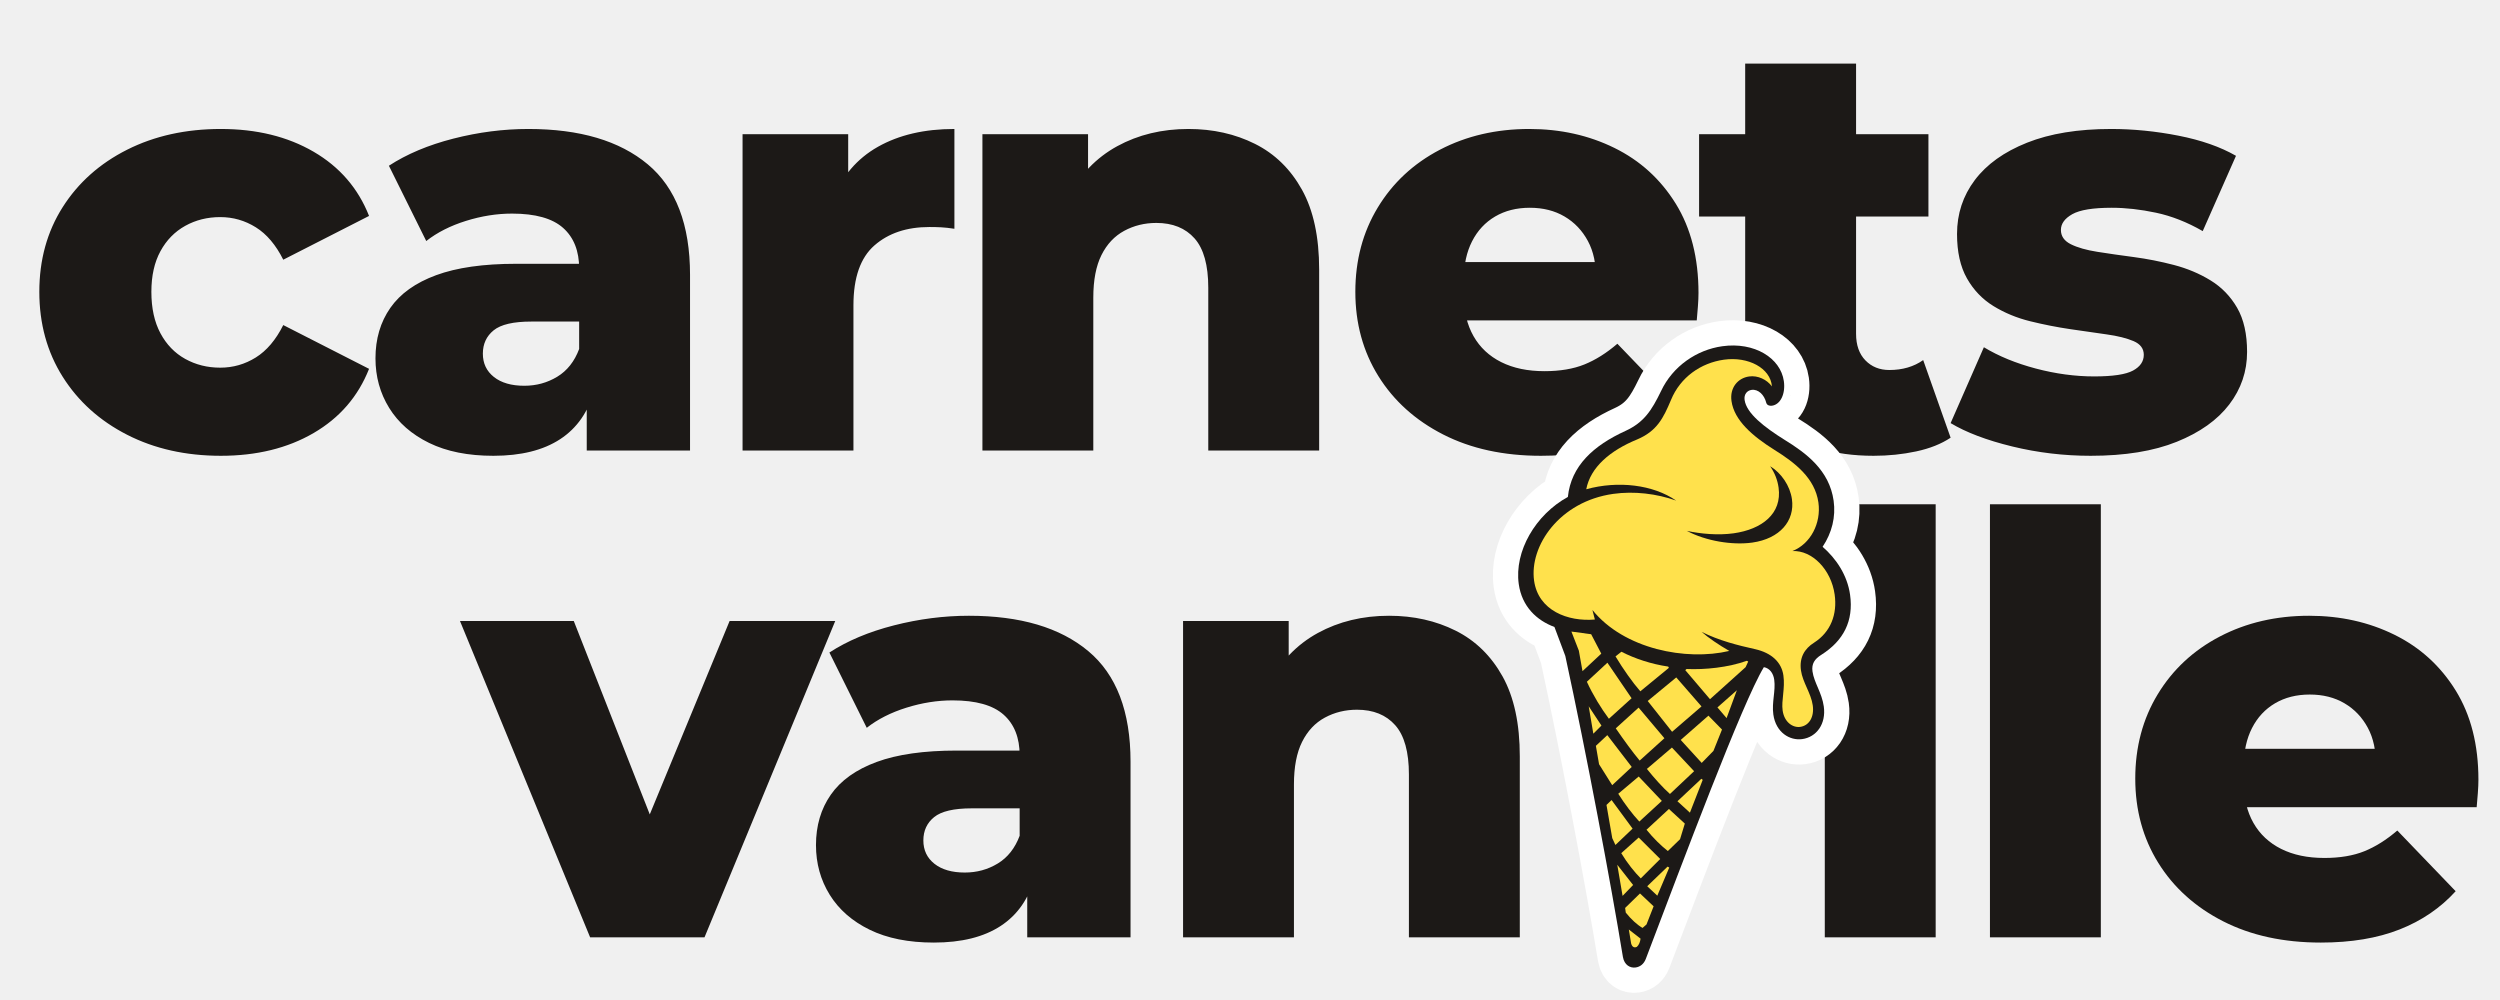
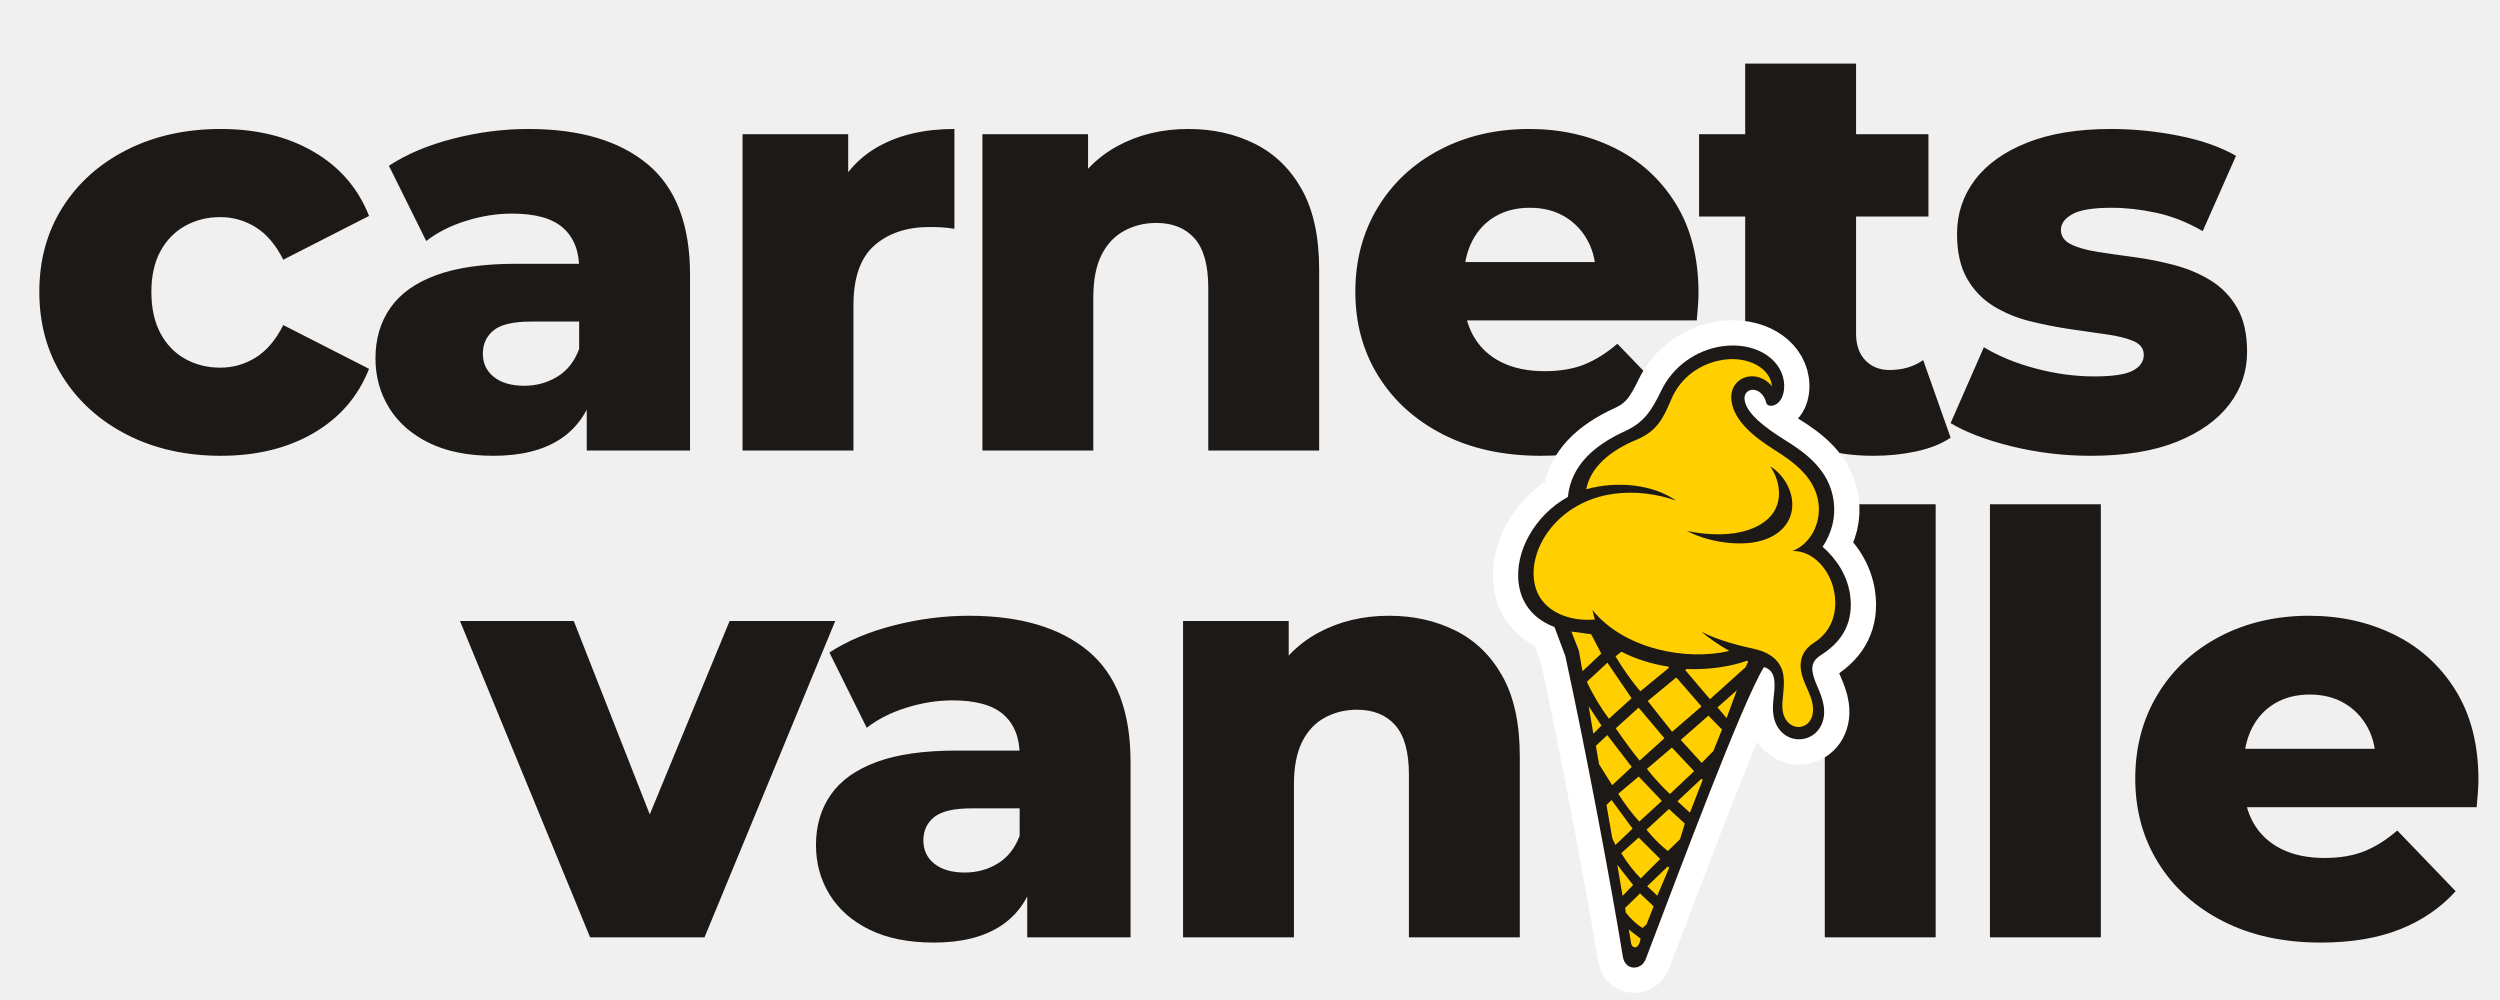
<svg xmlns="http://www.w3.org/2000/svg" width="1713" height="685" viewBox="-4.0 -3.0 428.3 171.3" fill="none">
  <path d="M33.8 75.1Q24.8 75.1 17.75 71.5Q10.7 67.9 6.7 61.55Q2.7 55.2 2.7 47Q2.7 38.8 6.7 32.5Q10.7 26.2 17.75 22.65Q24.8 19.1 33.8 19.1Q43 19.1 49.7 23Q56.4 26.9 59.2 34L44.5 41.5Q42.6 37.7 39.8 35.95Q37 34.2 33.7 34.2Q30.4 34.2 27.7 35.7Q25 37.2 23.45 40.05Q21.9 42.9 21.9 47Q21.9 51.2 23.45 54.1Q25 57 27.7 58.5Q30.4 60 33.7 60Q37 60 39.8 58.25Q42.6 56.5 44.5 52.7L59.2 60.2Q56.4 67.3 49.7 71.2Q43 75.1 33.8 75.1ZM96.5 74.2V64.1L95.2 61.6V43Q95.2 38.5 92.45 36.05Q89.7 33.6 83.7 33.6Q79.8 33.6 75.8 34.85Q71.8 36.1 69 38.3L62.6 25.4Q67.2 22.4 73.65 20.75Q80.1 19.1 86.5 19.1Q99.7 19.1 106.95 25.15Q114.2 31.2 114.2 44.1V74.2ZM80.5 75.1Q74 75.1 69.5 72.9Q65 70.7 62.65 66.9Q60.3 63.1 60.3 58.4Q60.3 53.4 62.85 49.75Q65.4 46.1 70.7 44.15Q76 42.2 84.4 42.2H97.2V52.1H87Q82.4 52.1 80.55 53.6Q78.7 55.1 78.7 57.6Q78.7 60.1 80.6 61.6Q82.5 63.1 85.8 63.1Q88.9 63.1 91.45 61.55Q94 60 95.2 56.8L97.8 63.8Q96.3 69.4 91.95 72.25Q87.6 75.1 80.5 75.1ZM123.2 74.2V20H141.3V35.8L138.6 31.3Q141 25.2 146.4 22.15Q151.8 19.1 159.5 19.1V36.2Q158.2 36 157.25 35.95Q156.3 35.9 155.2 35.9Q149.4 35.9 145.8 39.05Q142.2 42.2 142.2 49.3V74.2ZM164.3 74.2V20H182.4V35.4L178.9 30.9Q182 25 187.4 22.05Q192.8 19.1 199.6 19.1Q205.9 19.1 211 21.65Q216.1 24.2 219.05 29.5Q222 34.8 222 43.2V74.2H203V46.3Q203 40.5 200.65 37.85Q198.3 35.2 194.1 35.2Q191.1 35.2 188.6 36.55Q186.1 37.9 184.7 40.7Q183.3 43.5 183.3 48V74.2ZM260 75.1Q250.4 75.1 243.25 71.45Q236.1 67.8 232.15 61.45Q228.2 55.1 228.2 47Q228.2 38.9 232.05 32.55Q235.9 26.2 242.7 22.65Q249.5 19.1 258 19.1Q266 19.1 272.6 22.35Q279.2 25.6 283.1 31.9Q287 38.2 287 47.2Q287 48.2 286.9 49.5Q286.8 50.8 286.7 51.9H243.8V41.9H276.6L269.4 44.7Q269.5 41 268.05 38.3Q266.6 35.6 264.05 34.1Q261.5 32.6 258.1 32.6Q254.7 32.6 252.15 34.1Q249.6 35.6 248.2 38.35Q246.8 41.1 246.8 44.8V47.7Q246.8 51.7 248.45 54.6Q250.1 57.5 253.2 59.05Q256.3 60.6 260.6 60.6Q264.6 60.6 267.45 59.45Q270.3 58.3 273.1 55.9L283.1 66.3Q279.2 70.6 273.5 72.85Q267.8 75.1 260 75.1ZM317 75.1Q306.6 75.1 300.8 69.95Q295 64.8 295 54.4V7.9H314V54.2Q314 57.1 315.6 58.75Q317.2 60.4 319.7 60.4Q323.1 60.4 325.5 58.7L330.2 72Q327.8 73.6 324.3 74.35Q320.8 75.1 317 75.1ZM287.1 34.1V20H326.4V34.1ZM354.2 75.1Q347.3 75.1 340.75 73.5Q334.2 71.9 330.2 69.5L335.9 56.5Q339.7 58.8 344.8 60.15Q349.9 61.5 354.8 61.5Q359.6 61.5 361.45 60.5Q363.3 59.5 363.3 57.8Q363.3 56.2 361.55 55.45Q359.8 54.7 356.95 54.3Q354.1 53.9 350.7 53.4Q347.3 52.9 343.85 52.05Q340.4 51.2 337.55 49.45Q334.7 47.7 333 44.7Q331.3 41.7 331.3 37.1Q331.3 31.9 334.35 27.85Q337.4 23.8 343.3 21.45Q349.2 19.1 357.7 19.1Q363.4 19.1 369.25 20.25Q375.1 21.4 379.1 23.7L373.4 36.6Q369.4 34.3 365.4 33.45Q361.4 32.6 357.8 32.6Q353 32.6 351.05 33.7Q349.1 34.8 349.1 36.4Q349.1 38 350.8 38.85Q352.5 39.7 355.35 40.15Q358.2 40.6 361.6 41.05Q365 41.5 368.45 42.4Q371.9 43.3 374.75 45.05Q377.6 46.8 379.3 49.75Q381 52.7 381 57.3Q381 62.3 377.95 66.3Q374.9 70.3 368.95 72.7Q363 75.1 354.2 75.1Z" fill="#1C1917" />
  <path d="M97.08 157.61 74.78 103.41H94.28L112.08 148.71H102.28L120.98 103.41H139.08L116.68 157.61ZM171.98 157.61V147.51L170.68 145.01V126.41Q170.68 121.91 167.93 119.46Q165.18 117.01 159.18 117.01Q155.28 117.01 151.28 118.26Q147.28 119.51 144.48 121.71L138.08 108.81Q142.68 105.81 149.13 104.16Q155.58 102.51 161.98 102.51Q175.18 102.51 182.43 108.56Q189.68 114.61 189.68 127.51V157.61ZM155.98 158.51Q149.48 158.51 144.98 156.31Q140.48 154.11 138.13 150.31Q135.78 146.51 135.78 141.81Q135.78 136.81 138.33 133.16Q140.88 129.51 146.18 127.56Q151.48 125.61 159.88 125.61H172.68V135.51H162.48Q157.88 135.51 156.03 137.01Q154.18 138.51 154.18 141.01Q154.18 143.51 156.08 145.01Q157.98 146.51 161.28 146.51Q164.38 146.51 166.93 144.96Q169.48 143.41 170.68 140.21L173.28 147.21Q171.78 152.81 167.43 155.66Q163.08 158.51 155.98 158.51ZM198.68 157.61V103.41H216.78V118.81L213.28 114.31Q216.38 108.41 221.78 105.46Q227.18 102.51 233.98 102.51Q240.28 102.51 245.38 105.06Q250.48 107.61 253.43 112.91Q256.38 118.21 256.38 126.61V157.61H237.38V129.71Q237.38 123.91 235.03 121.26Q232.68 118.61 228.48 118.61Q225.48 118.61 222.98 119.96Q220.48 121.31 219.08 124.11Q217.68 126.91 217.68 131.41V157.61Z" fill="#1C1917" />
  <path d="M308.64 157.61V83.41H327.64V157.61ZM336.94 157.61V83.41H355.94V157.61ZM393.64 158.51Q384.04 158.51 376.89 154.86Q369.74 151.21 365.79 144.86Q361.84 138.51 361.84 130.41Q361.84 122.31 365.69 115.96Q369.54 109.61 376.34 106.06Q383.14 102.51 391.64 102.51Q399.64 102.51 406.24 105.76Q412.84 109.01 416.74 115.31Q420.64 121.61 420.64 130.61Q420.64 131.61 420.54 132.91Q420.44 134.21 420.34 135.31H377.44V125.31H410.24L403.04 128.11Q403.14 124.41 401.69 121.71Q400.24 119.01 397.69 117.51Q395.14 116.01 391.74 116.01Q388.34 116.01 385.79 117.51Q383.24 119.01 381.84 121.76Q380.44 124.51 380.44 128.21V131.11Q380.44 135.11 382.09 138.01Q383.74 140.91 386.84 142.46Q389.94 144.01 394.24 144.01Q398.24 144.01 401.09 142.86Q403.94 141.71 406.74 139.31L416.74 149.71Q412.84 154.01 407.14 156.26Q401.44 158.51 393.64 158.51Z" fill="#1C1917" />
  <g transform="translate(276.52 160.32) scale(1.442) rotate(-8) translate(-29.2 -74.2)">
    <path d="m57.72 29.45c1.33-1.49 2.06-3.3 2.06-5.24 0-3.67-2.46-6.06-4.71-7.93-2.26-1.89-4.1-3.8-4.1-5.4 0-0.68 0.45-1.07 0.99-1.07 0.79 0 1.41 0.78 1.51 1.75 0.04 0.3 0.31 0.45 0.63 0.45 1.03 0 1.8-1.19 1.8-2.69 0-2.78-2.81-5.13-6.67-5.13-3.06 0-6.15 1.52-7.95 4.27-1.42 2.12-2.53 3.4-4.83 4.09-4.02 1.19-6.99 3.22-7.88 6.82-4.1 1.55-7.22 5.51-7.22 9.44 0 2.7 1.51 4.57 3.49 5.64l0.8 3.59c0.88 11.81 1.61 27.77 1.8 36.37 0.03 0.98 0.67 1.45 1.32 1.45 0.55 0 1.03-0.28 1.34-0.84 6.01-10.92 15.63-28.62 18.72-32.38 0.68 0.23 1.01 0.89 1.01 1.65 0 1.33-0.68 2.62-0.68 4.08 0 2.16 1.5 3.37 3 3.37 1.69 0 3.07-1.36 3.07-3.49 0-1.64-0.75-2.96-0.75-4.3 0-0.91 0.45-1.43 1.31-1.81 2.85-1.29 4.38-3.45 4.38-6.6 0-2.33-1.02-4.46-2.44-6.09z" fill="#FFFFFF" stroke="#FFFFFF" stroke-width="6" stroke-linejoin="round" />
    <path d="m57.72 29.45c1.33-1.49 2.06-3.3 2.06-5.24 0-3.67-2.46-6.06-4.71-7.93-2.26-1.89-4.1-3.8-4.1-5.4 0-0.68 0.45-1.07 0.99-1.07 0.79 0 1.41 0.78 1.51 1.75 0.04 0.3 0.31 0.45 0.63 0.45 1.03 0 1.8-1.19 1.8-2.69 0-2.78-2.81-5.13-6.67-5.13-3.06 0-6.15 1.52-7.95 4.27-1.42 2.12-2.53 3.4-4.83 4.09-4.02 1.19-6.99 3.22-7.88 6.82-4.1 1.55-7.22 5.51-7.22 9.44 0 2.7 1.51 4.57 3.49 5.64l0.8 3.59c0.88 11.81 1.61 27.77 1.8 36.37 0.03 0.98 0.67 1.45 1.32 1.45 0.55 0 1.03-0.28 1.34-0.84 6.01-10.92 15.63-28.62 18.72-32.38 0.68 0.23 1.01 0.89 1.01 1.65 0 1.33-0.68 2.62-0.68 4.08 0 2.16 1.5 3.37 3 3.37 1.69 0 3.07-1.36 3.07-3.49 0-1.64-0.75-2.96-0.75-4.3 0-0.91 0.45-1.43 1.31-1.81 2.85-1.29 4.38-3.45 4.38-6.6 0-2.33-1.02-4.46-2.44-6.09z" fill="#1C1917" />
-     <path d="m54.1 29.45c2.25-0.54 3.86-2.8 3.86-5.28 0-2.95-2.13-5.1-4.29-6.91-2.38-2-4.26-4.16-4.26-6.47 0-1.6 1.13-2.6 2.48-2.6 1.05 0 2.04 0.66 2.52 1.55 0.14-2.18-2.29-3.94-5.21-3.94-2.78 0-5.42 1.35-6.89 3.86-1.2 2.01-2.16 3.43-4.64 4.09-3.37 0.86-5.95 2.5-6.81 5.02 3.9-0.51 7.95 0.57 10.39 2.82-2.18-1.14-4.78-1.83-7.29-1.83-6.46 0-10.75 4.75-10.75 8.91 0 3.58 3.29 5.4 6.51 5.57l-0.13-1.16c3.07 5.13 10.2 7.57 15.43 7.08-1.12-0.87-2.25-1.89-2.94-2.7 1.89 1.31 4.06 2.19 6.01 2.92 1.87 0.71 2.89 1.97 2.89 3.56 0 1.57-0.67 2.9-0.67 4.11 0 1.42 0.92 2.22 1.8 2.22 1.08 0 1.83-0.94 1.83-2.33 0-1.45-0.81-2.87-0.81-4.3 0-1.5 0.74-2.49 2.02-3.06 2.11-0.97 3.2-2.94 3.2-5.31 0-3-1.91-5.6-4.25-5.82z" fill="#FFE14C" />
+     <path d="m54.1 29.45c2.25-0.54 3.86-2.8 3.86-5.28 0-2.95-2.13-5.1-4.29-6.91-2.38-2-4.26-4.16-4.26-6.47 0-1.6 1.13-2.6 2.48-2.6 1.05 0 2.04 0.66 2.52 1.55 0.14-2.18-2.29-3.94-5.21-3.94-2.78 0-5.42 1.35-6.89 3.86-1.2 2.01-2.16 3.43-4.64 4.09-3.37 0.86-5.95 2.5-6.81 5.02 3.9-0.51 7.95 0.57 10.39 2.82-2.18-1.14-4.78-1.83-7.29-1.83-6.46 0-10.75 4.75-10.75 8.91 0 3.58 3.29 5.4 6.51 5.57l-0.13-1.16c3.07 5.13 10.2 7.57 15.43 7.08-1.12-0.87-2.25-1.89-2.94-2.7 1.89 1.31 4.06 2.19 6.01 2.92 1.87 0.71 2.89 1.97 2.89 3.56 0 1.57-0.67 2.9-0.67 4.11 0 1.42 0.92 2.22 1.8 2.22 1.08 0 1.83-0.94 1.83-2.33 0-1.45-0.81-2.87-0.81-4.3 0-1.5 0.74-2.49 2.02-3.06 2.11-0.97 3.2-2.94 3.2-5.31 0-3-1.91-5.6-4.25-5.82z" fill="#FFCF00" />
    <path d="m52.88 19.1c0.43 0.86 0.64 1.74 0.64 2.65 0 3.15-2.67 4.64-6.04 4.64-1.87 0-3.9-0.48-5.47-1.06 2.06 1.51 5.13 2.46 7.5 2.46 3.33 0 5.39-1.87 5.39-4.45 0-1.61-0.82-3.26-2.02-4.24z" fill="#1C1917" />
-     <path d="m26.76 35.27 0.56 2.37 0.09 2.47 2.5-1.75-0.87-2.45-2.28-0.64z" fill="#FFE14C" />
-     <path d="m30.48 39.53-2.73 1.9c0.49 1.66 1.27 3.44 1.98 4.72l3.01-2.04-2.26-4.58z" fill="#FFE14C" />
-     <path d="m32.31 38.47-0.77 0.45c0.68 1.61 1.58 3.35 2.34 4.52l3.75-2.29-0.06-0.16c-1.94-0.57-3.77-1.47-5.26-2.52z" fill="#FFE14C" />
-     <path d="m38.34 42.4-3.75 2.3 2.36 4.03 3.88-2.5-2.49-3.83z" fill="#FFE14C" />
-     <path d="m46.92 41.61c-2.32 0.48-5.07 0.37-7.23-0.03l-0.17 0.11 2.43 3.83 4.72-3.18 0.4-0.62-0.15-0.11z" fill="#FFE14C" />
-     <path d="m33.41 45.33-3.03 2.06c0.75 1.51 1.6 3.1 2.28 4.19l3.28-2.22-2.53-4.03z" fill="#FFE14C" />
-     <path d="m41.49 47.43-3.66 2.4 2.09 3.05 1.58-1.22 1.36-2.37-1.37-1.86z" fill="#FFE14C" />
-     <path d="m36.67 50.58-3.3 2.1c0.74 1.24 1.56 2.46 2.3 3.33l3.22-2.28-2.22-3.15z" fill="#FFE14C" />
-     <path d="m32.28 53.44-2.69 1.69c0.6 1.33 1.35 2.67 2.02 3.62l2.99-2.06-2.32-3.25z" fill="#FFE14C" />
-     <path d="m29.27 48.05-1.52 1.07 0.07 2.22 1.2 2.68 2.6-1.82-2.35-4.15z" fill="#FFE14C" />
-     <path d="m27.56 44.35 0.09 3.3 1.09-0.82-1.18-2.48z" fill="#FFE14C" />
-     <path d="m28.7 55.76-0.68 0.49 0.13 4 0.26 0.86 2.29-1.64-2-3.71z" fill="#FFE14C" />
-     <path d="m31.27 60.62-2.31 1.55c0.54 1.27 1.27 2.49 1.88 3.29l2.61-1.96-2.18-2.88z" fill="#FFE14C" />
-     <path d="m35.3 57.76-2.98 2.07c0.66 1.11 1.48 2.16 2.16 2.86l1.63-1.19 0.82-1.76-1.63-1.98z" fill="#FFE14C" />
-     <path d="m39.62 54.74-3.19 2.25 1.28 1.55 2.05-3.65-0.14-0.15z" fill="#FFE14C" />
-     <path d="m34.19 64.52-2.72 1.97 1.03 1.28 1.87-3.11-0.18-0.14z" fill="#FFE14C" />
-     <path d="m30.5 67.22-1.99 1.46v0.56c0.51 0.87 1.15 1.64 1.72 2.08l0.52-0.34 1.14-2.02-1.39-1.74z" fill="#FFE14C" />
-     <path d="m28.3 63.47 0.11 3.75 1.42-1.11-1.53-2.64z" fill="#FFE14C" />
-     <path d="m28.59 71.28 0.04 1.68c0.06 0.46 0.32 0.59 0.62 0.49 0.28-0.18 0.47-0.53 0.57-0.9l-1.23-1.27z" fill="#FFE14C" />
-     <path d="m45.26 44.91-2.57 1.7 0.9 1.41 1.67-3.11z" fill="#FFE14C" />
+     <path d="m26.76 35.27 0.56 2.37 0.09 2.47 2.5-1.75-0.87-2.45-2.28-0.64z" fill="#FFCF00" />
+     <path d="m30.48 39.53-2.73 1.9c0.49 1.66 1.27 3.44 1.98 4.72l3.01-2.04-2.26-4.58z" fill="#FFCF00" />
+     <path d="m32.31 38.47-0.77 0.45c0.68 1.61 1.58 3.35 2.34 4.52l3.75-2.29-0.06-0.16c-1.94-0.57-3.77-1.47-5.26-2.52z" fill="#FFCF00" />
+     <path d="m38.34 42.4-3.75 2.3 2.36 4.03 3.88-2.5-2.49-3.83z" fill="#FFCF00" />
+     <path d="m46.92 41.61c-2.32 0.48-5.07 0.37-7.23-0.03l-0.17 0.11 2.43 3.83 4.72-3.18 0.4-0.62-0.15-0.11z" fill="#FFCF00" />
+     <path d="m33.41 45.33-3.03 2.06c0.75 1.51 1.6 3.1 2.28 4.19l3.28-2.22-2.53-4.03z" fill="#FFCF00" />
+     <path d="m41.49 47.43-3.66 2.4 2.09 3.05 1.58-1.22 1.36-2.37-1.37-1.86z" fill="#FFCF00" />
+     <path d="m36.67 50.58-3.3 2.1c0.74 1.24 1.56 2.46 2.3 3.33l3.22-2.28-2.22-3.15z" fill="#FFCF00" />
+     <path d="m32.28 53.44-2.69 1.69c0.6 1.33 1.35 2.67 2.02 3.62l2.99-2.06-2.32-3.25z" fill="#FFCF00" />
+     <path d="m29.27 48.05-1.52 1.07 0.07 2.22 1.2 2.68 2.6-1.82-2.35-4.15z" fill="#FFCF00" />
+     <path d="m27.56 44.35 0.09 3.3 1.09-0.82-1.18-2.48z" fill="#FFCF00" />
+     <path d="m28.7 55.76-0.68 0.49 0.13 4 0.26 0.86 2.29-1.64-2-3.71z" fill="#FFCF00" />
+     <path d="m31.27 60.62-2.31 1.55c0.54 1.27 1.27 2.49 1.88 3.29l2.61-1.96-2.18-2.88z" fill="#FFCF00" />
+     <path d="m35.3 57.76-2.98 2.07c0.66 1.11 1.48 2.16 2.16 2.86l1.63-1.19 0.82-1.76-1.63-1.98z" fill="#FFCF00" />
+     <path d="m39.62 54.74-3.19 2.25 1.28 1.55 2.05-3.65-0.14-0.15z" fill="#FFCF00" />
+     <path d="m34.19 64.52-2.72 1.97 1.03 1.28 1.87-3.11-0.18-0.14z" fill="#FFCF00" />
+     <path d="m30.5 67.22-1.99 1.46v0.56c0.51 0.87 1.15 1.64 1.72 2.08l0.52-0.34 1.14-2.02-1.39-1.74z" fill="#FFCF00" />
+     <path d="m28.3 63.47 0.11 3.75 1.42-1.11-1.53-2.64z" fill="#FFCF00" />
+     <path d="m28.59 71.28 0.04 1.68c0.06 0.46 0.32 0.59 0.62 0.49 0.28-0.18 0.47-0.53 0.57-0.9l-1.23-1.27z" fill="#FFCF00" />
+     <path d="m45.26 44.91-2.57 1.7 0.9 1.41 1.67-3.11z" fill="#FFCF00" />
  </g>
</svg>
